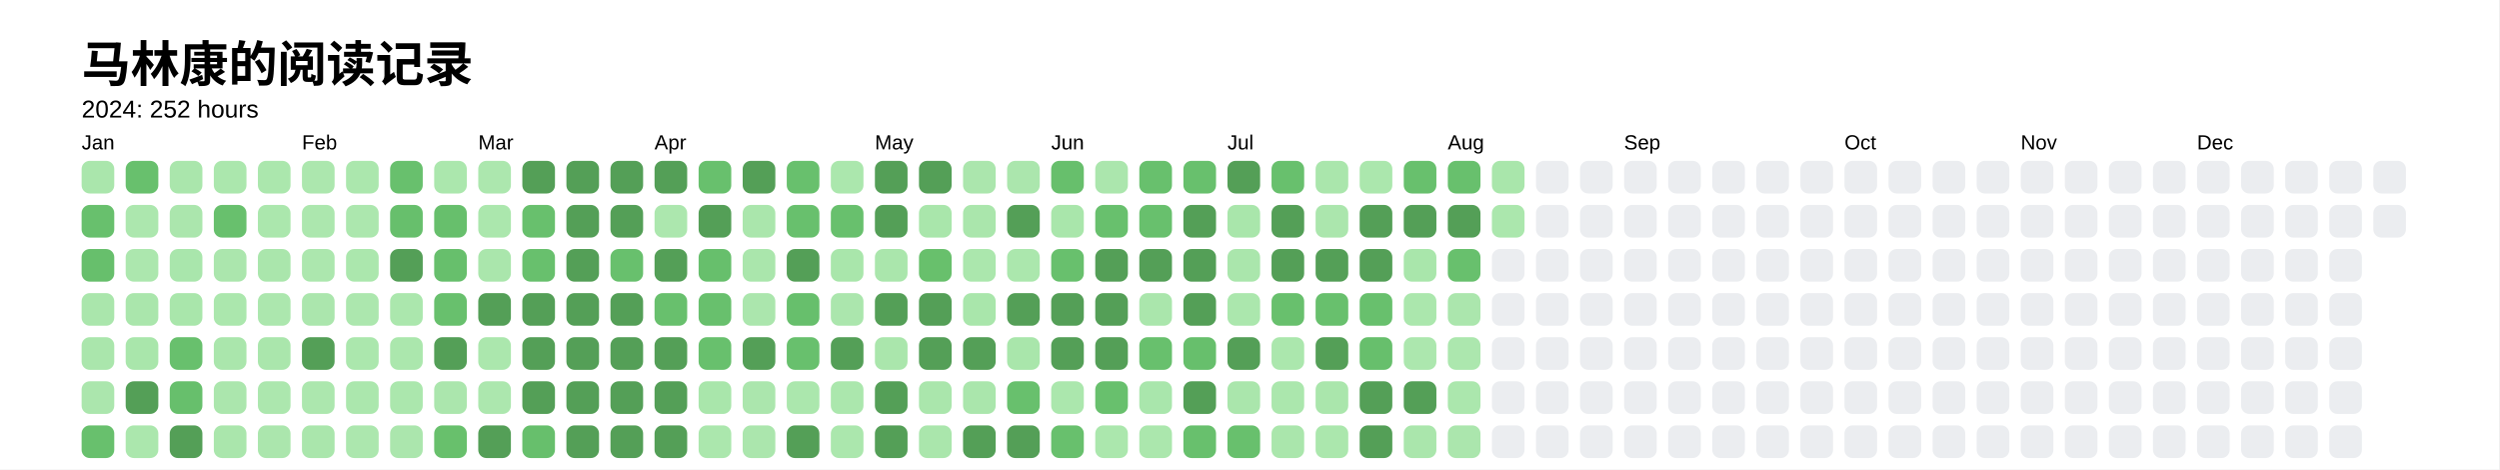
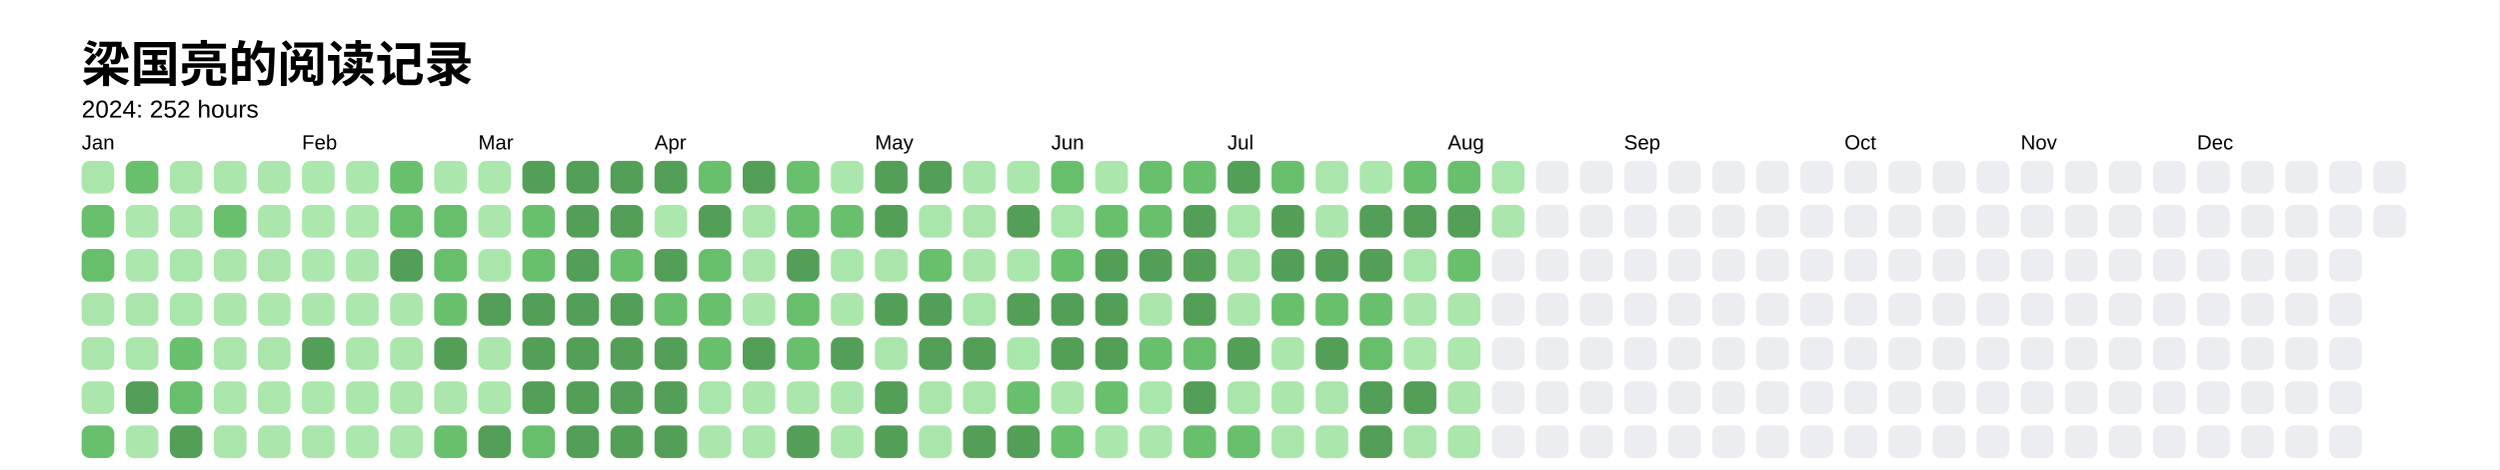
<svg xmlns="http://www.w3.org/2000/svg" baseProfile="full" height="57.5mm" version="1.1" viewBox="0,0,306.2,57.5" width="306.2mm">
  <defs />
  <rect fill="#FFFFFF" height="57.5" width="306.2" x="0" y="0" />
-   <text fill="#000000" style="font-size:6px; font-family:Arial; font-weight:bold;" x="10" y="10">马林康的阅读记录</text>
+   <text fill="#000000" style="font-size:6px; font-family:Arial; font-weight:bold;" x="10" y="10">梁国亮的阅读记录</text>
  <text fill="#000000" style="font-size:3px; font-family:Arial;" x="10" y="14.4">2024: 252 hours</text>
  <text fill="#000000" style="font-size:2.5px; font-family:Arial" x="10" y="18.3">Jan</text>
  <rect fill="#aae6ac" height="4" rx="1" ry="1" width="4" x="10" y="19.7" />
  <rect fill="#68c06d" height="4" rx="1" ry="1" width="4" x="10" y="25.1" />
  <rect fill="#67bf6c" height="4" rx="1" ry="1" width="4" x="10" y="30.5" />
  <rect fill="#aae6ac" height="4" rx="1" ry="1" width="4" x="10" y="35.9" />
  <rect fill="#aae6ac" height="4" rx="1" ry="1" width="4" x="10" y="41.3" />
  <rect fill="#abe6ad" height="4" rx="1" ry="1" width="4" x="10" y="46.7" />
  <rect fill="#68c06d" height="4" rx="1" ry="1" width="4" x="10" y="52.1" />
  <rect fill="#68c06d" height="4" rx="1" ry="1" width="4" x="15.4" y="19.7" />
  <rect fill="#ace7ae" height="4" rx="1" ry="1" width="4" x="15.4" y="25.1" />
  <rect fill="#ace7ae" height="4" rx="1" ry="1" width="4" x="15.4" y="30.5" />
  <rect fill="#aae6ac" height="4" rx="1" ry="1" width="4" x="15.4" y="35.9" />
  <rect fill="#a9e6ab" height="4" rx="1" ry="1" width="4" x="15.4" y="41.3" />
  <rect fill="#549F57" height="4" rx="1" ry="1" width="4" x="15.4" y="46.7" />
  <rect fill="#abe7ad" height="4" rx="1" ry="1" width="4" x="15.4" y="52.1" />
  <rect fill="#aae6ac" height="4" rx="1" ry="1" width="4" x="20.8" y="19.7" />
  <rect fill="#abe6ad" height="4" rx="1" ry="1" width="4" x="20.8" y="25.1" />
  <rect fill="#a9e6ac" height="4" rx="1" ry="1" width="4" x="20.8" y="30.5" />
  <rect fill="#a9e6ab" height="4" rx="1" ry="1" width="4" x="20.8" y="35.9" />
  <rect fill="#68c06d" height="4" rx="1" ry="1" width="4" x="20.8" y="41.3" />
  <rect fill="#67bf6c" height="4" rx="1" ry="1" width="4" x="20.8" y="46.7" />
  <rect fill="#549F57" height="4" rx="1" ry="1" width="4" x="20.8" y="52.1" />
  <rect fill="#abe7ad" height="4" rx="1" ry="1" width="4" x="26.2" y="19.7" />
  <rect fill="#68c06d" height="4" rx="1" ry="1" width="4" x="26.2" y="25.1" />
  <rect fill="#abe6ad" height="4" rx="1" ry="1" width="4" x="26.2" y="30.5" />
  <rect fill="#abe7ad" height="4" rx="1" ry="1" width="4" x="26.2" y="35.9" />
  <rect fill="#aae6ac" height="4" rx="1" ry="1" width="4" x="26.2" y="41.3" />
  <rect fill="#abe6ad" height="4" rx="1" ry="1" width="4" x="26.2" y="46.7" />
  <rect fill="#aae6ac" height="4" rx="1" ry="1" width="4" x="26.2" y="52.1" />
  <rect fill="#abe7ad" height="4" rx="1" ry="1" width="4" x="31.6" y="19.7" />
  <rect fill="#abe7ad" height="4" rx="1" ry="1" width="4" x="31.6" y="25.1" />
  <rect fill="#aae6ac" height="4" rx="1" ry="1" width="4" x="31.6" y="30.5" />
  <rect fill="#ace7ae" height="4" rx="1" ry="1" width="4" x="31.6" y="35.9" />
  <rect fill="#aae6ac" height="4" rx="1" ry="1" width="4" x="31.6" y="41.3" />
  <rect fill="#ace7ae" height="4" rx="1" ry="1" width="4" x="31.6" y="46.7" />
  <rect fill="#abe6ad" height="4" rx="1" ry="1" width="4" x="31.6" y="52.1" />
  <text fill="#000000" style="font-size:2.5px; font-family:Arial" x="37.0" y="18.3">Feb</text>
  <rect fill="#ace7ae" height="4" rx="1" ry="1" width="4" x="37.0" y="19.7" />
  <rect fill="#ace7ae" height="4" rx="1" ry="1" width="4" x="37.0" y="25.1" />
  <rect fill="#ace7ae" height="4" rx="1" ry="1" width="4" x="37.0" y="30.5" />
  <rect fill="#abe6ad" height="4" rx="1" ry="1" width="4" x="37.0" y="35.9" />
  <rect fill="#549F57" height="4" rx="1" ry="1" width="4" x="37.0" y="41.3" />
  <rect fill="#ace7ae" height="4" rx="1" ry="1" width="4" x="37.0" y="46.7" />
  <rect fill="#aae6ac" height="4" rx="1" ry="1" width="4" x="37.0" y="52.1" />
  <rect fill="#abe7ad" height="4" rx="1" ry="1" width="4" x="42.4" y="19.7" />
  <rect fill="#ace7ae" height="4" rx="1" ry="1" width="4" x="42.4" y="25.1" />
  <rect fill="#abe7ad" height="4" rx="1" ry="1" width="4" x="42.4" y="30.5" />
  <rect fill="#ace7ae" height="4" rx="1" ry="1" width="4" x="42.4" y="35.9" />
  <rect fill="#abe7ad" height="4" rx="1" ry="1" width="4" x="42.4" y="41.3" />
  <rect fill="#abe7ad" height="4" rx="1" ry="1" width="4" x="42.4" y="46.7" />
  <rect fill="#ace7ae" height="4" rx="1" ry="1" width="4" x="42.4" y="52.1" />
  <rect fill="#68c06d" height="4" rx="1" ry="1" width="4" x="47.8" y="19.7" />
  <rect fill="#67bf6c" height="4" rx="1" ry="1" width="4" x="47.8" y="25.1" />
  <rect fill="#549F57" height="4" rx="1" ry="1" width="4" x="47.8" y="30.5" />
  <rect fill="#abe7ad" height="4" rx="1" ry="1" width="4" x="47.8" y="35.9" />
  <rect fill="#abe7ad" height="4" rx="1" ry="1" width="4" x="47.8" y="41.3" />
  <rect fill="#abe7ad" height="4" rx="1" ry="1" width="4" x="47.8" y="46.7" />
  <rect fill="#abe6ad" height="4" rx="1" ry="1" width="4" x="47.8" y="52.1" />
  <rect fill="#abe7ad" height="4" rx="1" ry="1" width="4" x="53.2" y="19.7" />
  <rect fill="#67bf6c" height="4" rx="1" ry="1" width="4" x="53.2" y="25.1" />
  <rect fill="#67bf6c" height="4" rx="1" ry="1" width="4" x="53.2" y="30.5" />
  <rect fill="#68c06d" height="4" rx="1" ry="1" width="4" x="53.2" y="35.9" />
  <rect fill="#549F57" height="4" rx="1" ry="1" width="4" x="53.2" y="41.3" />
  <rect fill="#abe6ad" height="4" rx="1" ry="1" width="4" x="53.2" y="46.7" />
  <rect fill="#68c06c" height="4" rx="1" ry="1" width="4" x="53.2" y="52.1" />
  <text fill="#000000" style="font-size:2.5px; font-family:Arial" x="58.6" y="18.3">Mar</text>
  <rect fill="#ace7ae" height="4" rx="1" ry="1" width="4" x="58.6" y="19.7" />
  <rect fill="#abe7ad" height="4" rx="1" ry="1" width="4" x="58.6" y="25.1" />
  <rect fill="#aae6ac" height="4" rx="1" ry="1" width="4" x="58.6" y="30.5" />
  <rect fill="#549F57" height="4" rx="1" ry="1" width="4" x="58.6" y="35.9" />
  <rect fill="#abe7ad" height="4" rx="1" ry="1" width="4" x="58.6" y="41.3" />
  <rect fill="#ace7ae" height="4" rx="1" ry="1" width="4" x="58.6" y="46.7" />
  <rect fill="#549F57" height="4" rx="1" ry="1" width="4" x="58.6" y="52.1" />
  <rect fill="#549F57" height="4" rx="1" ry="1" width="4" x="64" y="19.7" />
  <rect fill="#68c06d" height="4" rx="1" ry="1" width="4" x="64" y="25.1" />
  <rect fill="#68c06d" height="4" rx="1" ry="1" width="4" x="64" y="30.5" />
  <rect fill="#549F57" height="4" rx="1" ry="1" width="4" x="64" y="35.9" />
  <rect fill="#549F57" height="4" rx="1" ry="1" width="4" x="64" y="41.3" />
  <rect fill="#549F57" height="4" rx="1" ry="1" width="4" x="64" y="46.7" />
  <rect fill="#67bf6c" height="4" rx="1" ry="1" width="4" x="64" y="52.1" />
  <rect fill="#549F57" height="4" rx="1" ry="1" width="4" x="69.4" y="19.7" />
  <rect fill="#549F57" height="4" rx="1" ry="1" width="4" x="69.4" y="25.1" />
  <rect fill="#549F57" height="4" rx="1" ry="1" width="4" x="69.4" y="30.5" />
  <rect fill="#549F57" height="4" rx="1" ry="1" width="4" x="69.4" y="35.9" />
  <rect fill="#549F57" height="4" rx="1" ry="1" width="4" x="69.4" y="41.3" />
  <rect fill="#549F57" height="4" rx="1" ry="1" width="4" x="69.4" y="46.7" />
  <rect fill="#549F57" height="4" rx="1" ry="1" width="4" x="69.4" y="52.1" />
  <rect fill="#549F57" height="4" rx="1" ry="1" width="4" x="74.8" y="19.7" />
  <rect fill="#549F57" height="4" rx="1" ry="1" width="4" x="74.8" y="25.1" />
  <rect fill="#68c06d" height="4" rx="1" ry="1" width="4" x="74.8" y="30.5" />
  <rect fill="#549F57" height="4" rx="1" ry="1" width="4" x="74.8" y="35.9" />
  <rect fill="#549F57" height="4" rx="1" ry="1" width="4" x="74.8" y="41.3" />
  <rect fill="#549F57" height="4" rx="1" ry="1" width="4" x="74.8" y="46.7" />
  <rect fill="#549F57" height="4" rx="1" ry="1" width="4" x="74.8" y="52.1" />
  <text fill="#000000" style="font-size:2.5px; font-family:Arial" x="80.2" y="18.3">Apr</text>
  <rect fill="#549F57" height="4" rx="1" ry="1" width="4" x="80.2" y="19.7" />
  <rect fill="#ace7ae" height="4" rx="1" ry="1" width="4" x="80.2" y="25.1" />
  <rect fill="#549F57" height="4" rx="1" ry="1" width="4" x="80.2" y="30.5" />
  <rect fill="#68c06d" height="4" rx="1" ry="1" width="4" x="80.2" y="35.9" />
  <rect fill="#549F57" height="4" rx="1" ry="1" width="4" x="80.2" y="41.3" />
  <rect fill="#549F57" height="4" rx="1" ry="1" width="4" x="80.2" y="46.7" />
  <rect fill="#549F57" height="4" rx="1" ry="1" width="4" x="80.2" y="52.1" />
  <rect fill="#68c06d" height="4" rx="1" ry="1" width="4" x="85.6" y="19.7" />
  <rect fill="#549F57" height="4" rx="1" ry="1" width="4" x="85.6" y="25.1" />
  <rect fill="#67bf6c" height="4" rx="1" ry="1" width="4" x="85.6" y="30.5" />
  <rect fill="#68c06d" height="4" rx="1" ry="1" width="4" x="85.6" y="35.9" />
  <rect fill="#68c06d" height="4" rx="1" ry="1" width="4" x="85.6" y="41.3" />
  <rect fill="#a9e6ab" height="4" rx="1" ry="1" width="4" x="85.6" y="46.7" />
  <rect fill="#abe7ad" height="4" rx="1" ry="1" width="4" x="85.6" y="52.1" />
  <rect fill="#549F57" height="4" rx="1" ry="1" width="4" x="91" y="19.7" />
  <rect fill="#aae6ac" height="4" rx="1" ry="1" width="4" x="91" y="25.1" />
  <rect fill="#aae6ac" height="4" rx="1" ry="1" width="4" x="91" y="30.5" />
  <rect fill="#abe6ad" height="4" rx="1" ry="1" width="4" x="91" y="35.9" />
  <rect fill="#549F57" height="4" rx="1" ry="1" width="4" x="91" y="41.3" />
  <rect fill="#abe6ad" height="4" rx="1" ry="1" width="4" x="91" y="46.7" />
  <rect fill="#abe6ad" height="4" rx="1" ry="1" width="4" x="91" y="52.1" />
  <rect fill="#68c06d" height="4" rx="1" ry="1" width="4" x="96.4" y="19.7" />
  <rect fill="#68c06d" height="4" rx="1" ry="1" width="4" x="96.4" y="25.1" />
  <rect fill="#549F57" height="4" rx="1" ry="1" width="4" x="96.4" y="30.5" />
  <rect fill="#67bf6c" height="4" rx="1" ry="1" width="4" x="96.4" y="35.9" />
  <rect fill="#68c06d" height="4" rx="1" ry="1" width="4" x="96.4" y="41.3" />
  <rect fill="#abe7ad" height="4" rx="1" ry="1" width="4" x="96.4" y="46.7" />
  <rect fill="#549F57" height="4" rx="1" ry="1" width="4" x="96.4" y="52.1" />
  <rect fill="#abe7ad" height="4" rx="1" ry="1" width="4" x="101.8" y="19.7" />
  <rect fill="#68c06d" height="4" rx="1" ry="1" width="4" x="101.8" y="25.1" />
  <rect fill="#a9e6ab" height="4" rx="1" ry="1" width="4" x="101.8" y="30.5" />
  <rect fill="#abe6ad" height="4" rx="1" ry="1" width="4" x="101.8" y="35.9" />
  <rect fill="#549F57" height="4" rx="1" ry="1" width="4" x="101.8" y="41.3" />
  <rect fill="#abe7ad" height="4" rx="1" ry="1" width="4" x="101.8" y="46.7" />
  <rect fill="#abe7ad" height="4" rx="1" ry="1" width="4" x="101.8" y="52.1" />
  <text fill="#000000" style="font-size:2.5px; font-family:Arial" x="107.2" y="18.3">May</text>
  <rect fill="#549F57" height="4" rx="1" ry="1" width="4" x="107.2" y="19.7" />
  <rect fill="#549F57" height="4" rx="1" ry="1" width="4" x="107.2" y="25.1" />
  <rect fill="#aae6ac" height="4" rx="1" ry="1" width="4" x="107.2" y="30.5" />
  <rect fill="#549F57" height="4" rx="1" ry="1" width="4" x="107.2" y="35.9" />
  <rect fill="#aae6ac" height="4" rx="1" ry="1" width="4" x="107.2" y="41.3" />
  <rect fill="#549F57" height="4" rx="1" ry="1" width="4" x="107.2" y="46.7" />
  <rect fill="#549F57" height="4" rx="1" ry="1" width="4" x="107.2" y="52.1" />
  <rect fill="#549F57" height="4" rx="1" ry="1" width="4" x="112.6" y="19.7" />
  <rect fill="#a9e6ab" height="4" rx="1" ry="1" width="4" x="112.6" y="25.1" />
  <rect fill="#68c06c" height="4" rx="1" ry="1" width="4" x="112.6" y="30.5" />
  <rect fill="#549F57" height="4" rx="1" ry="1" width="4" x="112.6" y="35.9" />
  <rect fill="#549F57" height="4" rx="1" ry="1" width="4" x="112.6" y="41.3" />
  <rect fill="#aae6ac" height="4" rx="1" ry="1" width="4" x="112.6" y="46.7" />
  <rect fill="#aae6ac" height="4" rx="1" ry="1" width="4" x="112.6" y="52.1" />
  <rect fill="#abe6ad" height="4" rx="1" ry="1" width="4" x="118" y="19.7" />
  <rect fill="#aae6ac" height="4" rx="1" ry="1" width="4" x="118" y="25.1" />
  <rect fill="#abe7ad" height="4" rx="1" ry="1" width="4" x="118" y="30.5" />
  <rect fill="#a9e6ab" height="4" rx="1" ry="1" width="4" x="118" y="35.9" />
  <rect fill="#549F57" height="4" rx="1" ry="1" width="4" x="118" y="41.3" />
  <rect fill="#aae6ac" height="4" rx="1" ry="1" width="4" x="118" y="46.7" />
  <rect fill="#549F57" height="4" rx="1" ry="1" width="4" x="118" y="52.1" />
  <rect fill="#abe6ad" height="4" rx="1" ry="1" width="4" x="123.4" y="19.7" />
  <rect fill="#549F57" height="4" rx="1" ry="1" width="4" x="123.4" y="25.1" />
  <rect fill="#abe7ad" height="4" rx="1" ry="1" width="4" x="123.4" y="30.5" />
  <rect fill="#549F57" height="4" rx="1" ry="1" width="4" x="123.4" y="35.9" />
  <rect fill="#a9e6ab" height="4" rx="1" ry="1" width="4" x="123.4" y="41.3" />
  <rect fill="#68c06d" height="4" rx="1" ry="1" width="4" x="123.4" y="46.7" />
  <rect fill="#549F57" height="4" rx="1" ry="1" width="4" x="123.4" y="52.1" />
  <text fill="#000000" style="font-size:2.5px; font-family:Arial" x="128.8" y="18.3">Jun</text>
  <rect fill="#67bf6c" height="4" rx="1" ry="1" width="4" x="128.8" y="19.7" />
  <rect fill="#a9e6ab" height="4" rx="1" ry="1" width="4" x="128.8" y="25.1" />
  <rect fill="#68c06d" height="4" rx="1" ry="1" width="4" x="128.8" y="30.5" />
  <rect fill="#549F57" height="4" rx="1" ry="1" width="4" x="128.8" y="35.9" />
  <rect fill="#549F57" height="4" rx="1" ry="1" width="4" x="128.8" y="41.3" />
  <rect fill="#abe7ad" height="4" rx="1" ry="1" width="4" x="128.8" y="46.7" />
  <rect fill="#68c06d" height="4" rx="1" ry="1" width="4" x="128.8" y="52.1" />
  <rect fill="#abe6ad" height="4" rx="1" ry="1" width="4" x="134.2" y="19.7" />
  <rect fill="#68c06d" height="4" rx="1" ry="1" width="4" x="134.2" y="25.1" />
  <rect fill="#549F57" height="4" rx="1" ry="1" width="4" x="134.2" y="30.5" />
  <rect fill="#549F57" height="4" rx="1" ry="1" width="4" x="134.2" y="35.9" />
  <rect fill="#549F57" height="4" rx="1" ry="1" width="4" x="134.2" y="41.3" />
  <rect fill="#68c06d" height="4" rx="1" ry="1" width="4" x="134.2" y="46.7" />
  <rect fill="#abe7ad" height="4" rx="1" ry="1" width="4" x="134.2" y="52.1" />
  <rect fill="#68c06d" height="4" rx="1" ry="1" width="4" x="139.6" y="19.7" />
  <rect fill="#68c06d" height="4" rx="1" ry="1" width="4" x="139.6" y="25.1" />
  <rect fill="#549F57" height="4" rx="1" ry="1" width="4" x="139.6" y="30.5" />
  <rect fill="#aae6ac" height="4" rx="1" ry="1" width="4" x="139.6" y="35.9" />
  <rect fill="#68c06d" height="4" rx="1" ry="1" width="4" x="139.6" y="41.3" />
  <rect fill="#a9e6ac" height="4" rx="1" ry="1" width="4" x="139.6" y="46.7" />
  <rect fill="#abe7ad" height="4" rx="1" ry="1" width="4" x="139.6" y="52.1" />
  <rect fill="#68c06d" height="4" rx="1" ry="1" width="4" x="145" y="19.7" />
  <rect fill="#549F57" height="4" rx="1" ry="1" width="4" x="145" y="25.1" />
  <rect fill="#549F57" height="4" rx="1" ry="1" width="4" x="145" y="30.5" />
  <rect fill="#549F57" height="4" rx="1" ry="1" width="4" x="145" y="35.9" />
  <rect fill="#67bf6c" height="4" rx="1" ry="1" width="4" x="145" y="41.3" />
  <rect fill="#549F57" height="4" rx="1" ry="1" width="4" x="145" y="46.7" />
  <rect fill="#68c06d" height="4" rx="1" ry="1" width="4" x="145" y="52.1" />
  <text fill="#000000" style="font-size:2.5px; font-family:Arial" x="150.4" y="18.3">Jul</text>
  <rect fill="#549F57" height="4" rx="1" ry="1" width="4" x="150.4" y="19.7" />
  <rect fill="#a9e6ab" height="4" rx="1" ry="1" width="4" x="150.4" y="25.1" />
  <rect fill="#aae6ac" height="4" rx="1" ry="1" width="4" x="150.4" y="30.5" />
  <rect fill="#abe7ad" height="4" rx="1" ry="1" width="4" x="150.4" y="35.9" />
  <rect fill="#549F57" height="4" rx="1" ry="1" width="4" x="150.4" y="41.3" />
  <rect fill="#aae6ac" height="4" rx="1" ry="1" width="4" x="150.4" y="46.7" />
  <rect fill="#68c06d" height="4" rx="1" ry="1" width="4" x="150.4" y="52.1" />
  <rect fill="#68c06d" height="4" rx="1" ry="1" width="4" x="155.8" y="19.7" />
  <rect fill="#549F57" height="4" rx="1" ry="1" width="4" x="155.8" y="25.1" />
  <rect fill="#549F57" height="4" rx="1" ry="1" width="4" x="155.8" y="30.5" />
  <rect fill="#68c06d" height="4" rx="1" ry="1" width="4" x="155.8" y="35.9" />
  <rect fill="#abe7ad" height="4" rx="1" ry="1" width="4" x="155.8" y="41.3" />
  <rect fill="#abe7ad" height="4" rx="1" ry="1" width="4" x="155.8" y="46.7" />
  <rect fill="#aae6ac" height="4" rx="1" ry="1" width="4" x="155.8" y="52.1" />
  <rect fill="#aae6ac" height="4" rx="1" ry="1" width="4" x="161.2" y="19.7" />
  <rect fill="#abe6ad" height="4" rx="1" ry="1" width="4" x="161.2" y="25.1" />
  <rect fill="#549F57" height="4" rx="1" ry="1" width="4" x="161.2" y="30.5" />
  <rect fill="#68c06d" height="4" rx="1" ry="1" width="4" x="161.2" y="35.9" />
  <rect fill="#549F57" height="4" rx="1" ry="1" width="4" x="161.2" y="41.3" />
  <rect fill="#aae6ac" height="4" rx="1" ry="1" width="4" x="161.2" y="46.7" />
  <rect fill="#abe7ad" height="4" rx="1" ry="1" width="4" x="161.2" y="52.1" />
  <rect fill="#abe7ad" height="4" rx="1" ry="1" width="4" x="166.6" y="19.7" />
  <rect fill="#549F57" height="4" rx="1" ry="1" width="4" x="166.6" y="25.1" />
  <rect fill="#549F57" height="4" rx="1" ry="1" width="4" x="166.6" y="30.5" />
  <rect fill="#68c06d" height="4" rx="1" ry="1" width="4" x="166.6" y="35.9" />
  <rect fill="#67bf6c" height="4" rx="1" ry="1" width="4" x="166.6" y="41.3" />
  <rect fill="#549F57" height="4" rx="1" ry="1" width="4" x="166.6" y="46.7" />
  <rect fill="#549F57" height="4" rx="1" ry="1" width="4" x="166.6" y="52.1" />
  <rect fill="#68c06d" height="4" rx="1" ry="1" width="4" x="172" y="19.7" />
  <rect fill="#549F57" height="4" rx="1" ry="1" width="4" x="172" y="25.1" />
  <rect fill="#a9e6ab" height="4" rx="1" ry="1" width="4" x="172" y="30.5" />
  <rect fill="#abe7ad" height="4" rx="1" ry="1" width="4" x="172" y="35.9" />
  <rect fill="#ace7ae" height="4" rx="1" ry="1" width="4" x="172" y="41.3" />
  <rect fill="#549F57" height="4" rx="1" ry="1" width="4" x="172" y="46.7" />
  <rect fill="#aae6ac" height="4" rx="1" ry="1" width="4" x="172" y="52.1" />
  <text fill="#000000" style="font-size:2.5px; font-family:Arial" x="177.4" y="18.3">Aug</text>
  <rect fill="#68c06d" height="4" rx="1" ry="1" width="4" x="177.4" y="19.7" />
  <rect fill="#549F57" height="4" rx="1" ry="1" width="4" x="177.4" y="25.1" />
  <rect fill="#68c06d" height="4" rx="1" ry="1" width="4" x="177.4" y="30.5" />
  <rect fill="#abe6ad" height="4" rx="1" ry="1" width="4" x="177.4" y="35.9" />
  <rect fill="#ace7ae" height="4" rx="1" ry="1" width="4" x="177.4" y="41.3" />
  <rect fill="#abe7ad" height="4" rx="1" ry="1" width="4" x="177.4" y="46.7" />
  <rect fill="#abe6ad" height="4" rx="1" ry="1" width="4" x="177.4" y="52.1" />
  <rect fill="#a9e6ab" height="4" rx="1" ry="1" width="4" x="182.8" y="19.7" />
  <rect fill="#abe7ad" height="4" rx="1" ry="1" width="4" x="182.8" y="25.1" />
  <rect fill="#EBEDF0" height="4" rx="1" ry="1" width="4" x="182.8" y="30.5" />
  <rect fill="#EBEDF0" height="4" rx="1" ry="1" width="4" x="182.8" y="35.9" />
  <rect fill="#EBEDF0" height="4" rx="1" ry="1" width="4" x="182.8" y="41.3" />
  <rect fill="#EBEDF0" height="4" rx="1" ry="1" width="4" x="182.8" y="46.7" />
  <rect fill="#EBEDF0" height="4" rx="1" ry="1" width="4" x="182.8" y="52.1" />
  <rect fill="#EBEDF0" height="4" rx="1" ry="1" width="4" x="188.2" y="19.7" />
  <rect fill="#EBEDF0" height="4" rx="1" ry="1" width="4" x="188.2" y="25.1" />
  <rect fill="#EBEDF0" height="4" rx="1" ry="1" width="4" x="188.2" y="30.5" />
  <rect fill="#EBEDF0" height="4" rx="1" ry="1" width="4" x="188.2" y="35.9" />
  <rect fill="#EBEDF0" height="4" rx="1" ry="1" width="4" x="188.2" y="41.3" />
  <rect fill="#EBEDF0" height="4" rx="1" ry="1" width="4" x="188.2" y="46.7" />
  <rect fill="#EBEDF0" height="4" rx="1" ry="1" width="4" x="188.2" y="52.1" />
  <rect fill="#EBEDF0" height="4" rx="1" ry="1" width="4" x="193.6" y="19.7" />
  <rect fill="#EBEDF0" height="4" rx="1" ry="1" width="4" x="193.6" y="25.1" />
  <rect fill="#EBEDF0" height="4" rx="1" ry="1" width="4" x="193.6" y="30.5" />
  <rect fill="#EBEDF0" height="4" rx="1" ry="1" width="4" x="193.6" y="35.9" />
  <rect fill="#EBEDF0" height="4" rx="1" ry="1" width="4" x="193.6" y="41.3" />
  <rect fill="#EBEDF0" height="4" rx="1" ry="1" width="4" x="193.6" y="46.7" />
  <rect fill="#EBEDF0" height="4" rx="1" ry="1" width="4" x="193.6" y="52.1" />
  <text fill="#000000" style="font-size:2.5px; font-family:Arial" x="199" y="18.3">Sep</text>
  <rect fill="#EBEDF0" height="4" rx="1" ry="1" width="4" x="199" y="19.7" />
  <rect fill="#EBEDF0" height="4" rx="1" ry="1" width="4" x="199" y="25.1" />
  <rect fill="#EBEDF0" height="4" rx="1" ry="1" width="4" x="199" y="30.5" />
  <rect fill="#EBEDF0" height="4" rx="1" ry="1" width="4" x="199" y="35.9" />
  <rect fill="#EBEDF0" height="4" rx="1" ry="1" width="4" x="199" y="41.3" />
  <rect fill="#EBEDF0" height="4" rx="1" ry="1" width="4" x="199" y="46.7" />
  <rect fill="#EBEDF0" height="4" rx="1" ry="1" width="4" x="199" y="52.1" />
  <rect fill="#EBEDF0" height="4" rx="1" ry="1" width="4" x="204.4" y="19.7" />
  <rect fill="#EBEDF0" height="4" rx="1" ry="1" width="4" x="204.4" y="25.1" />
  <rect fill="#EBEDF0" height="4" rx="1" ry="1" width="4" x="204.4" y="30.5" />
  <rect fill="#EBEDF0" height="4" rx="1" ry="1" width="4" x="204.4" y="35.9" />
  <rect fill="#EBEDF0" height="4" rx="1" ry="1" width="4" x="204.4" y="41.3" />
  <rect fill="#EBEDF0" height="4" rx="1" ry="1" width="4" x="204.4" y="46.7" />
  <rect fill="#EBEDF0" height="4" rx="1" ry="1" width="4" x="204.4" y="52.1" />
  <rect fill="#EBEDF0" height="4" rx="1" ry="1" width="4" x="209.8" y="19.7" />
  <rect fill="#EBEDF0" height="4" rx="1" ry="1" width="4" x="209.8" y="25.1" />
  <rect fill="#EBEDF0" height="4" rx="1" ry="1" width="4" x="209.8" y="30.5" />
  <rect fill="#EBEDF0" height="4" rx="1" ry="1" width="4" x="209.8" y="35.9" />
  <rect fill="#EBEDF0" height="4" rx="1" ry="1" width="4" x="209.8" y="41.3" />
  <rect fill="#EBEDF0" height="4" rx="1" ry="1" width="4" x="209.8" y="46.7" />
  <rect fill="#EBEDF0" height="4" rx="1" ry="1" width="4" x="209.8" y="52.1" />
  <rect fill="#EBEDF0" height="4" rx="1" ry="1" width="4" x="215.2" y="19.7" />
  <rect fill="#EBEDF0" height="4" rx="1" ry="1" width="4" x="215.2" y="25.1" />
  <rect fill="#EBEDF0" height="4" rx="1" ry="1" width="4" x="215.2" y="30.5" />
  <rect fill="#EBEDF0" height="4" rx="1" ry="1" width="4" x="215.2" y="35.9" />
  <rect fill="#EBEDF0" height="4" rx="1" ry="1" width="4" x="215.2" y="41.3" />
  <rect fill="#EBEDF0" height="4" rx="1" ry="1" width="4" x="215.2" y="46.7" />
  <rect fill="#EBEDF0" height="4" rx="1" ry="1" width="4" x="215.2" y="52.1" />
  <rect fill="#EBEDF0" height="4" rx="1" ry="1" width="4" x="220.6" y="19.7" />
  <rect fill="#EBEDF0" height="4" rx="1" ry="1" width="4" x="220.6" y="25.1" />
  <rect fill="#EBEDF0" height="4" rx="1" ry="1" width="4" x="220.6" y="30.5" />
  <rect fill="#EBEDF0" height="4" rx="1" ry="1" width="4" x="220.6" y="35.9" />
  <rect fill="#EBEDF0" height="4" rx="1" ry="1" width="4" x="220.6" y="41.3" />
  <rect fill="#EBEDF0" height="4" rx="1" ry="1" width="4" x="220.6" y="46.7" />
  <rect fill="#EBEDF0" height="4" rx="1" ry="1" width="4" x="220.6" y="52.1" />
  <text fill="#000000" style="font-size:2.5px; font-family:Arial" x="226" y="18.3">Oct</text>
  <rect fill="#EBEDF0" height="4" rx="1" ry="1" width="4" x="226" y="19.7" />
  <rect fill="#EBEDF0" height="4" rx="1" ry="1" width="4" x="226" y="25.1" />
  <rect fill="#EBEDF0" height="4" rx="1" ry="1" width="4" x="226" y="30.5" />
  <rect fill="#EBEDF0" height="4" rx="1" ry="1" width="4" x="226" y="35.9" />
  <rect fill="#EBEDF0" height="4" rx="1" ry="1" width="4" x="226" y="41.3" />
  <rect fill="#EBEDF0" height="4" rx="1" ry="1" width="4" x="226" y="46.7" />
  <rect fill="#EBEDF0" height="4" rx="1" ry="1" width="4" x="226" y="52.1" />
  <rect fill="#EBEDF0" height="4" rx="1" ry="1" width="4" x="231.4" y="19.7" />
  <rect fill="#EBEDF0" height="4" rx="1" ry="1" width="4" x="231.4" y="25.1" />
  <rect fill="#EBEDF0" height="4" rx="1" ry="1" width="4" x="231.4" y="30.5" />
  <rect fill="#EBEDF0" height="4" rx="1" ry="1" width="4" x="231.4" y="35.9" />
  <rect fill="#EBEDF0" height="4" rx="1" ry="1" width="4" x="231.4" y="41.3" />
  <rect fill="#EBEDF0" height="4" rx="1" ry="1" width="4" x="231.4" y="46.7" />
  <rect fill="#EBEDF0" height="4" rx="1" ry="1" width="4" x="231.4" y="52.1" />
  <rect fill="#EBEDF0" height="4" rx="1" ry="1" width="4" x="236.8" y="19.7" />
  <rect fill="#EBEDF0" height="4" rx="1" ry="1" width="4" x="236.8" y="25.1" />
  <rect fill="#EBEDF0" height="4" rx="1" ry="1" width="4" x="236.8" y="30.5" />
  <rect fill="#EBEDF0" height="4" rx="1" ry="1" width="4" x="236.8" y="35.9" />
  <rect fill="#EBEDF0" height="4" rx="1" ry="1" width="4" x="236.8" y="41.3" />
  <rect fill="#EBEDF0" height="4" rx="1" ry="1" width="4" x="236.8" y="46.7" />
  <rect fill="#EBEDF0" height="4" rx="1" ry="1" width="4" x="236.8" y="52.1" />
  <rect fill="#EBEDF0" height="4" rx="1" ry="1" width="4" x="242.2" y="19.7" />
  <rect fill="#EBEDF0" height="4" rx="1" ry="1" width="4" x="242.2" y="25.1" />
  <rect fill="#EBEDF0" height="4" rx="1" ry="1" width="4" x="242.2" y="30.5" />
  <rect fill="#EBEDF0" height="4" rx="1" ry="1" width="4" x="242.2" y="35.9" />
  <rect fill="#EBEDF0" height="4" rx="1" ry="1" width="4" x="242.2" y="41.3" />
  <rect fill="#EBEDF0" height="4" rx="1" ry="1" width="4" x="242.2" y="46.7" />
  <rect fill="#EBEDF0" height="4" rx="1" ry="1" width="4" x="242.2" y="52.1" />
  <text fill="#000000" style="font-size:2.5px; font-family:Arial" x="247.6" y="18.3">Nov</text>
  <rect fill="#EBEDF0" height="4" rx="1" ry="1" width="4" x="247.6" y="19.7" />
  <rect fill="#EBEDF0" height="4" rx="1" ry="1" width="4" x="247.6" y="25.1" />
  <rect fill="#EBEDF0" height="4" rx="1" ry="1" width="4" x="247.6" y="30.5" />
  <rect fill="#EBEDF0" height="4" rx="1" ry="1" width="4" x="247.6" y="35.9" />
  <rect fill="#EBEDF0" height="4" rx="1" ry="1" width="4" x="247.6" y="41.3" />
  <rect fill="#EBEDF0" height="4" rx="1" ry="1" width="4" x="247.6" y="46.7" />
  <rect fill="#EBEDF0" height="4" rx="1" ry="1" width="4" x="247.6" y="52.1" />
  <rect fill="#EBEDF0" height="4" rx="1" ry="1" width="4" x="253" y="19.7" />
  <rect fill="#EBEDF0" height="4" rx="1" ry="1" width="4" x="253" y="25.1" />
  <rect fill="#EBEDF0" height="4" rx="1" ry="1" width="4" x="253" y="30.5" />
  <rect fill="#EBEDF0" height="4" rx="1" ry="1" width="4" x="253" y="35.9" />
  <rect fill="#EBEDF0" height="4" rx="1" ry="1" width="4" x="253" y="41.3" />
  <rect fill="#EBEDF0" height="4" rx="1" ry="1" width="4" x="253" y="46.7" />
  <rect fill="#EBEDF0" height="4" rx="1" ry="1" width="4" x="253" y="52.1" />
  <rect fill="#EBEDF0" height="4" rx="1" ry="1" width="4" x="258.4" y="19.7" />
  <rect fill="#EBEDF0" height="4" rx="1" ry="1" width="4" x="258.4" y="25.1" />
  <rect fill="#EBEDF0" height="4" rx="1" ry="1" width="4" x="258.4" y="30.5" />
  <rect fill="#EBEDF0" height="4" rx="1" ry="1" width="4" x="258.4" y="35.9" />
  <rect fill="#EBEDF0" height="4" rx="1" ry="1" width="4" x="258.4" y="41.3" />
  <rect fill="#EBEDF0" height="4" rx="1" ry="1" width="4" x="258.4" y="46.7" />
  <rect fill="#EBEDF0" height="4" rx="1" ry="1" width="4" x="258.4" y="52.1" />
  <rect fill="#EBEDF0" height="4" rx="1" ry="1" width="4" x="263.8" y="19.7" />
  <rect fill="#EBEDF0" height="4" rx="1" ry="1" width="4" x="263.8" y="25.1" />
  <rect fill="#EBEDF0" height="4" rx="1" ry="1" width="4" x="263.8" y="30.5" />
  <rect fill="#EBEDF0" height="4" rx="1" ry="1" width="4" x="263.8" y="35.9" />
  <rect fill="#EBEDF0" height="4" rx="1" ry="1" width="4" x="263.8" y="41.3" />
  <rect fill="#EBEDF0" height="4" rx="1" ry="1" width="4" x="263.8" y="46.7" />
  <rect fill="#EBEDF0" height="4" rx="1" ry="1" width="4" x="263.8" y="52.1" />
  <text fill="#000000" style="font-size:2.5px; font-family:Arial" x="269.2" y="18.3">Dec</text>
  <rect fill="#EBEDF0" height="4" rx="1" ry="1" width="4" x="269.2" y="19.7" />
  <rect fill="#EBEDF0" height="4" rx="1" ry="1" width="4" x="269.2" y="25.1" />
  <rect fill="#EBEDF0" height="4" rx="1" ry="1" width="4" x="269.2" y="30.5" />
  <rect fill="#EBEDF0" height="4" rx="1" ry="1" width="4" x="269.2" y="35.9" />
  <rect fill="#EBEDF0" height="4" rx="1" ry="1" width="4" x="269.2" y="41.3" />
  <rect fill="#EBEDF0" height="4" rx="1" ry="1" width="4" x="269.2" y="46.7" />
  <rect fill="#EBEDF0" height="4" rx="1" ry="1" width="4" x="269.2" y="52.1" />
  <rect fill="#EBEDF0" height="4" rx="1" ry="1" width="4" x="274.6" y="19.7" />
  <rect fill="#EBEDF0" height="4" rx="1" ry="1" width="4" x="274.6" y="25.1" />
  <rect fill="#EBEDF0" height="4" rx="1" ry="1" width="4" x="274.6" y="30.5" />
  <rect fill="#EBEDF0" height="4" rx="1" ry="1" width="4" x="274.6" y="35.9" />
  <rect fill="#EBEDF0" height="4" rx="1" ry="1" width="4" x="274.6" y="41.3" />
  <rect fill="#EBEDF0" height="4" rx="1" ry="1" width="4" x="274.6" y="46.7" />
  <rect fill="#EBEDF0" height="4" rx="1" ry="1" width="4" x="274.6" y="52.1" />
  <rect fill="#EBEDF0" height="4" rx="1" ry="1" width="4" x="280" y="19.7" />
  <rect fill="#EBEDF0" height="4" rx="1" ry="1" width="4" x="280" y="25.1" />
  <rect fill="#EBEDF0" height="4" rx="1" ry="1" width="4" x="280" y="30.5" />
  <rect fill="#EBEDF0" height="4" rx="1" ry="1" width="4" x="280" y="35.9" />
  <rect fill="#EBEDF0" height="4" rx="1" ry="1" width="4" x="280" y="41.3" />
  <rect fill="#EBEDF0" height="4" rx="1" ry="1" width="4" x="280" y="46.7" />
  <rect fill="#EBEDF0" height="4" rx="1" ry="1" width="4" x="280" y="52.1" />
  <rect fill="#EBEDF0" height="4" rx="1" ry="1" width="4" x="285.4" y="19.7" />
  <rect fill="#EBEDF0" height="4" rx="1" ry="1" width="4" x="285.4" y="25.1" />
  <rect fill="#EBEDF0" height="4" rx="1" ry="1" width="4" x="285.4" y="30.5" />
  <rect fill="#EBEDF0" height="4" rx="1" ry="1" width="4" x="285.4" y="35.9" />
  <rect fill="#EBEDF0" height="4" rx="1" ry="1" width="4" x="285.4" y="41.3" />
  <rect fill="#EBEDF0" height="4" rx="1" ry="1" width="4" x="285.4" y="46.7" />
  <rect fill="#EBEDF0" height="4" rx="1" ry="1" width="4" x="285.4" y="52.1" />
  <rect fill="#EBEDF0" height="4" rx="1" ry="1" width="4" x="290.8" y="19.7" />
  <rect fill="#EBEDF0" height="4" rx="1" ry="1" width="4" x="290.8" y="25.1" />
</svg>
